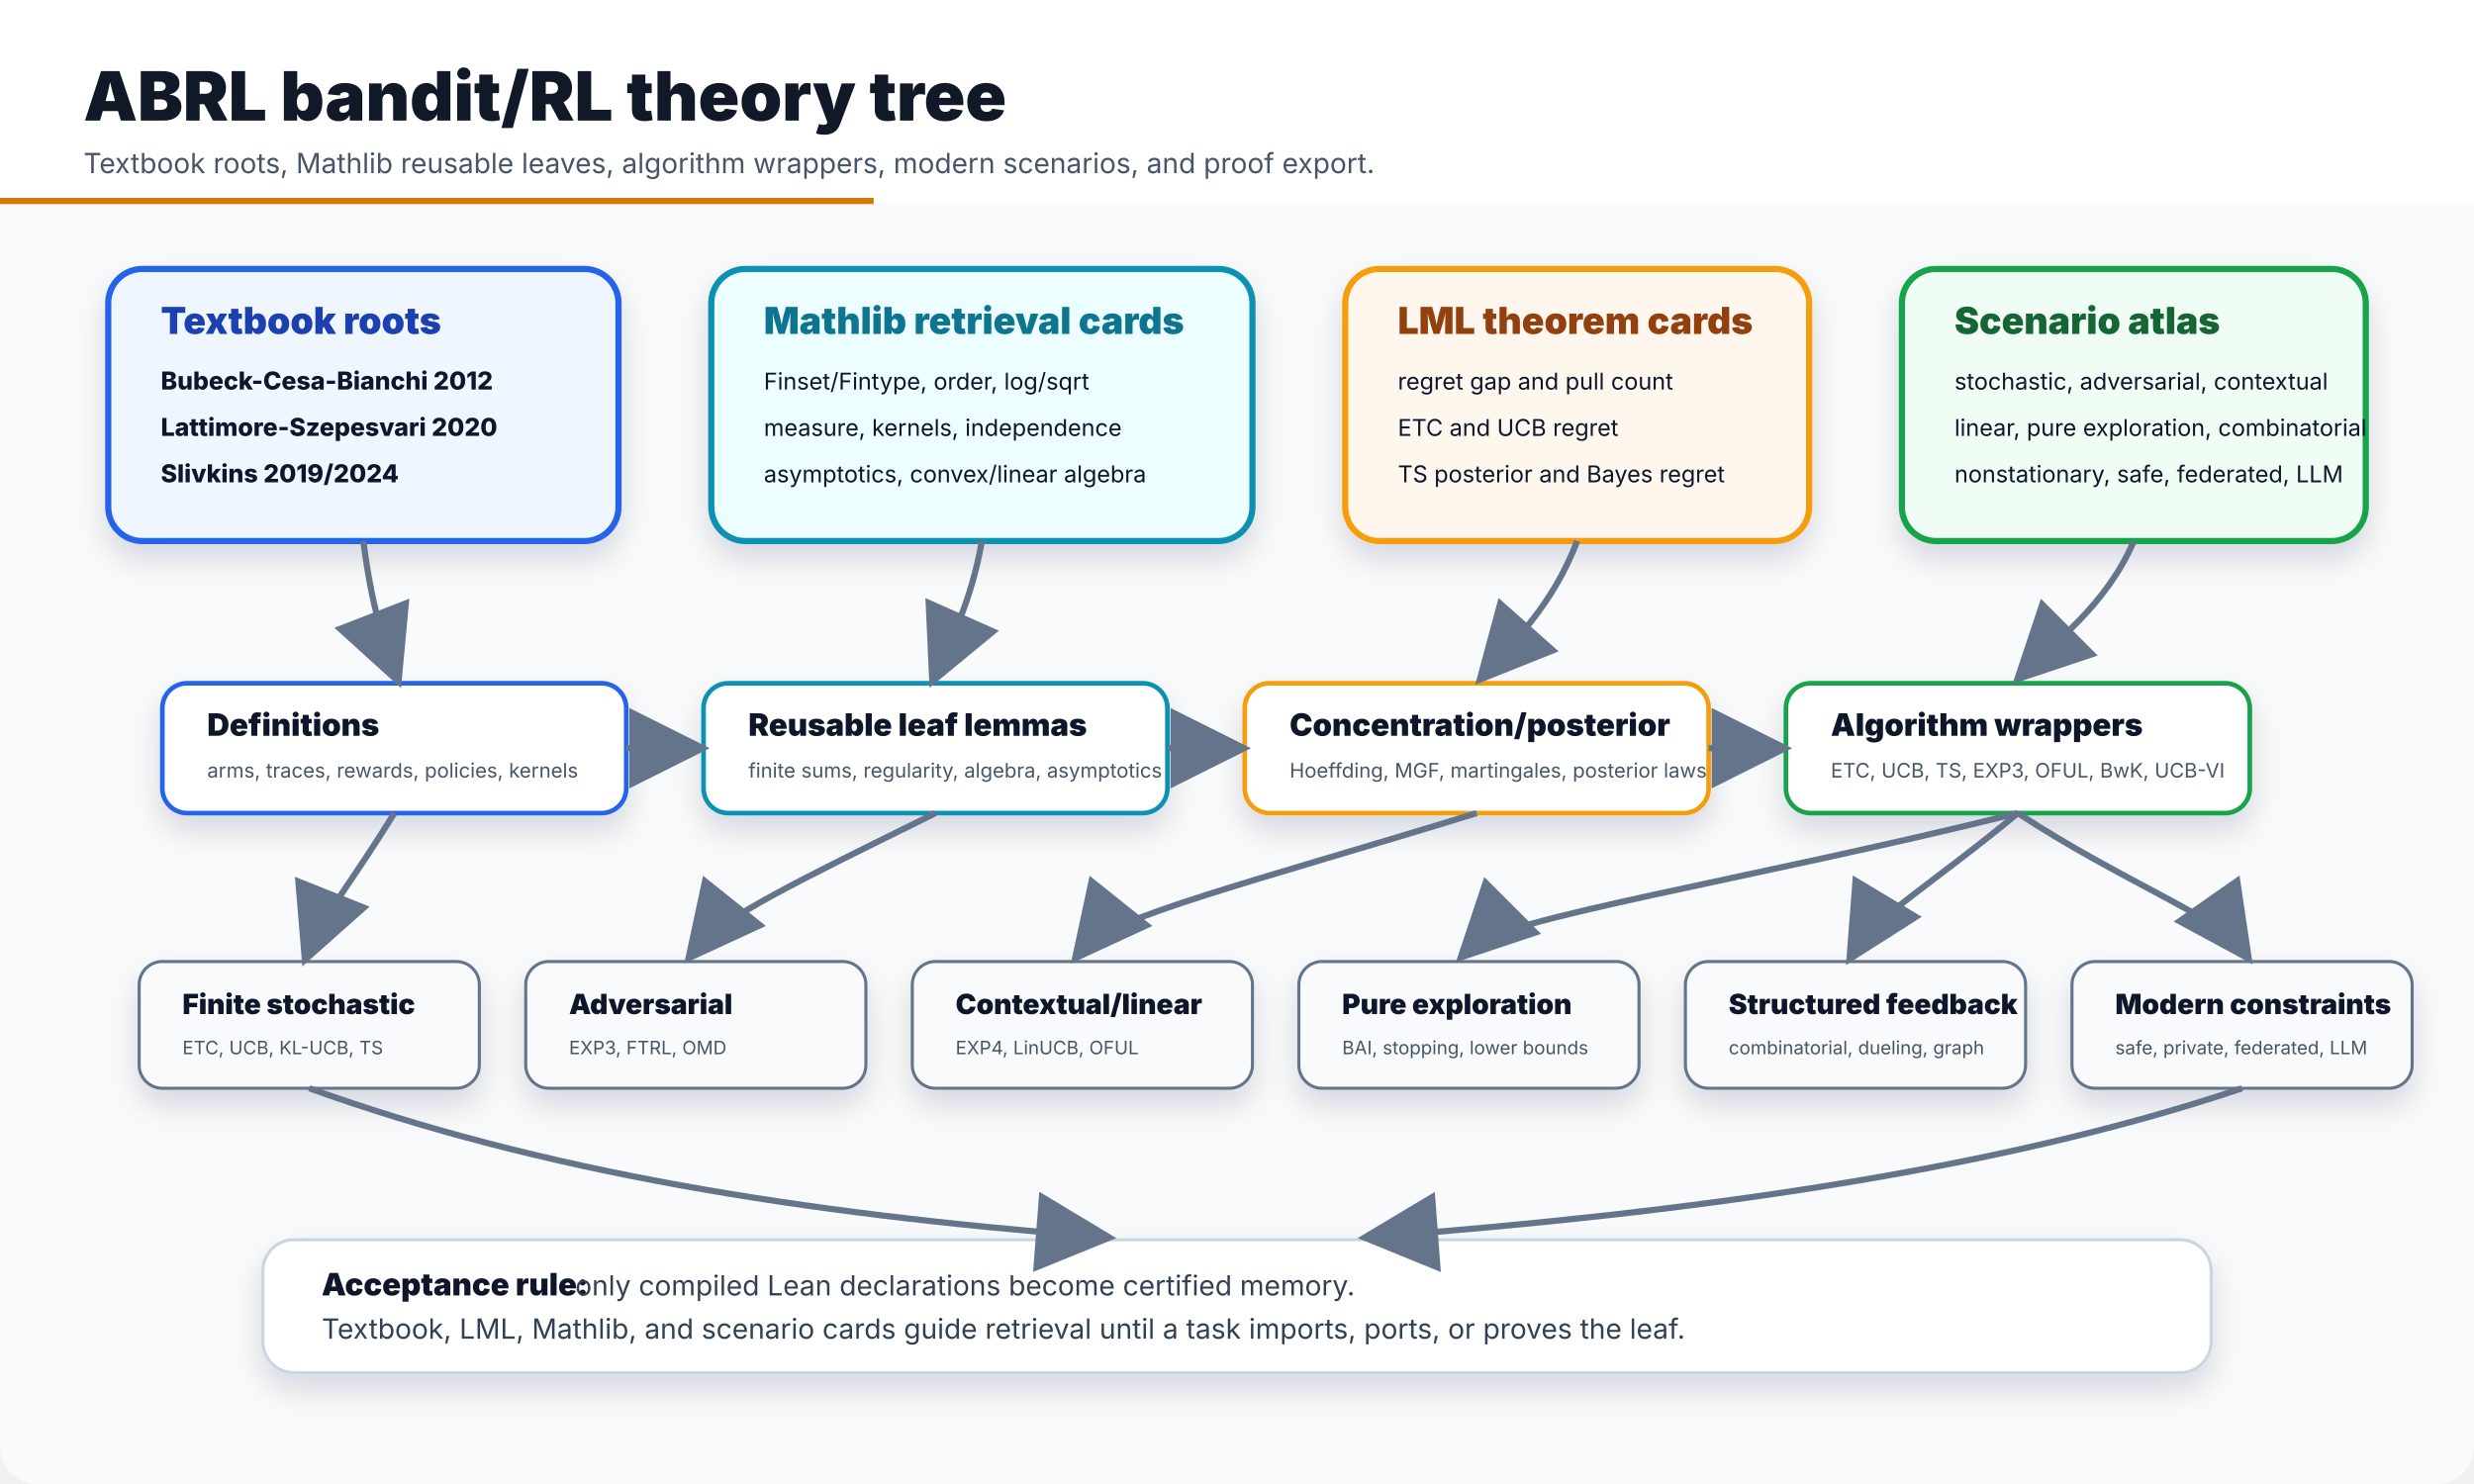
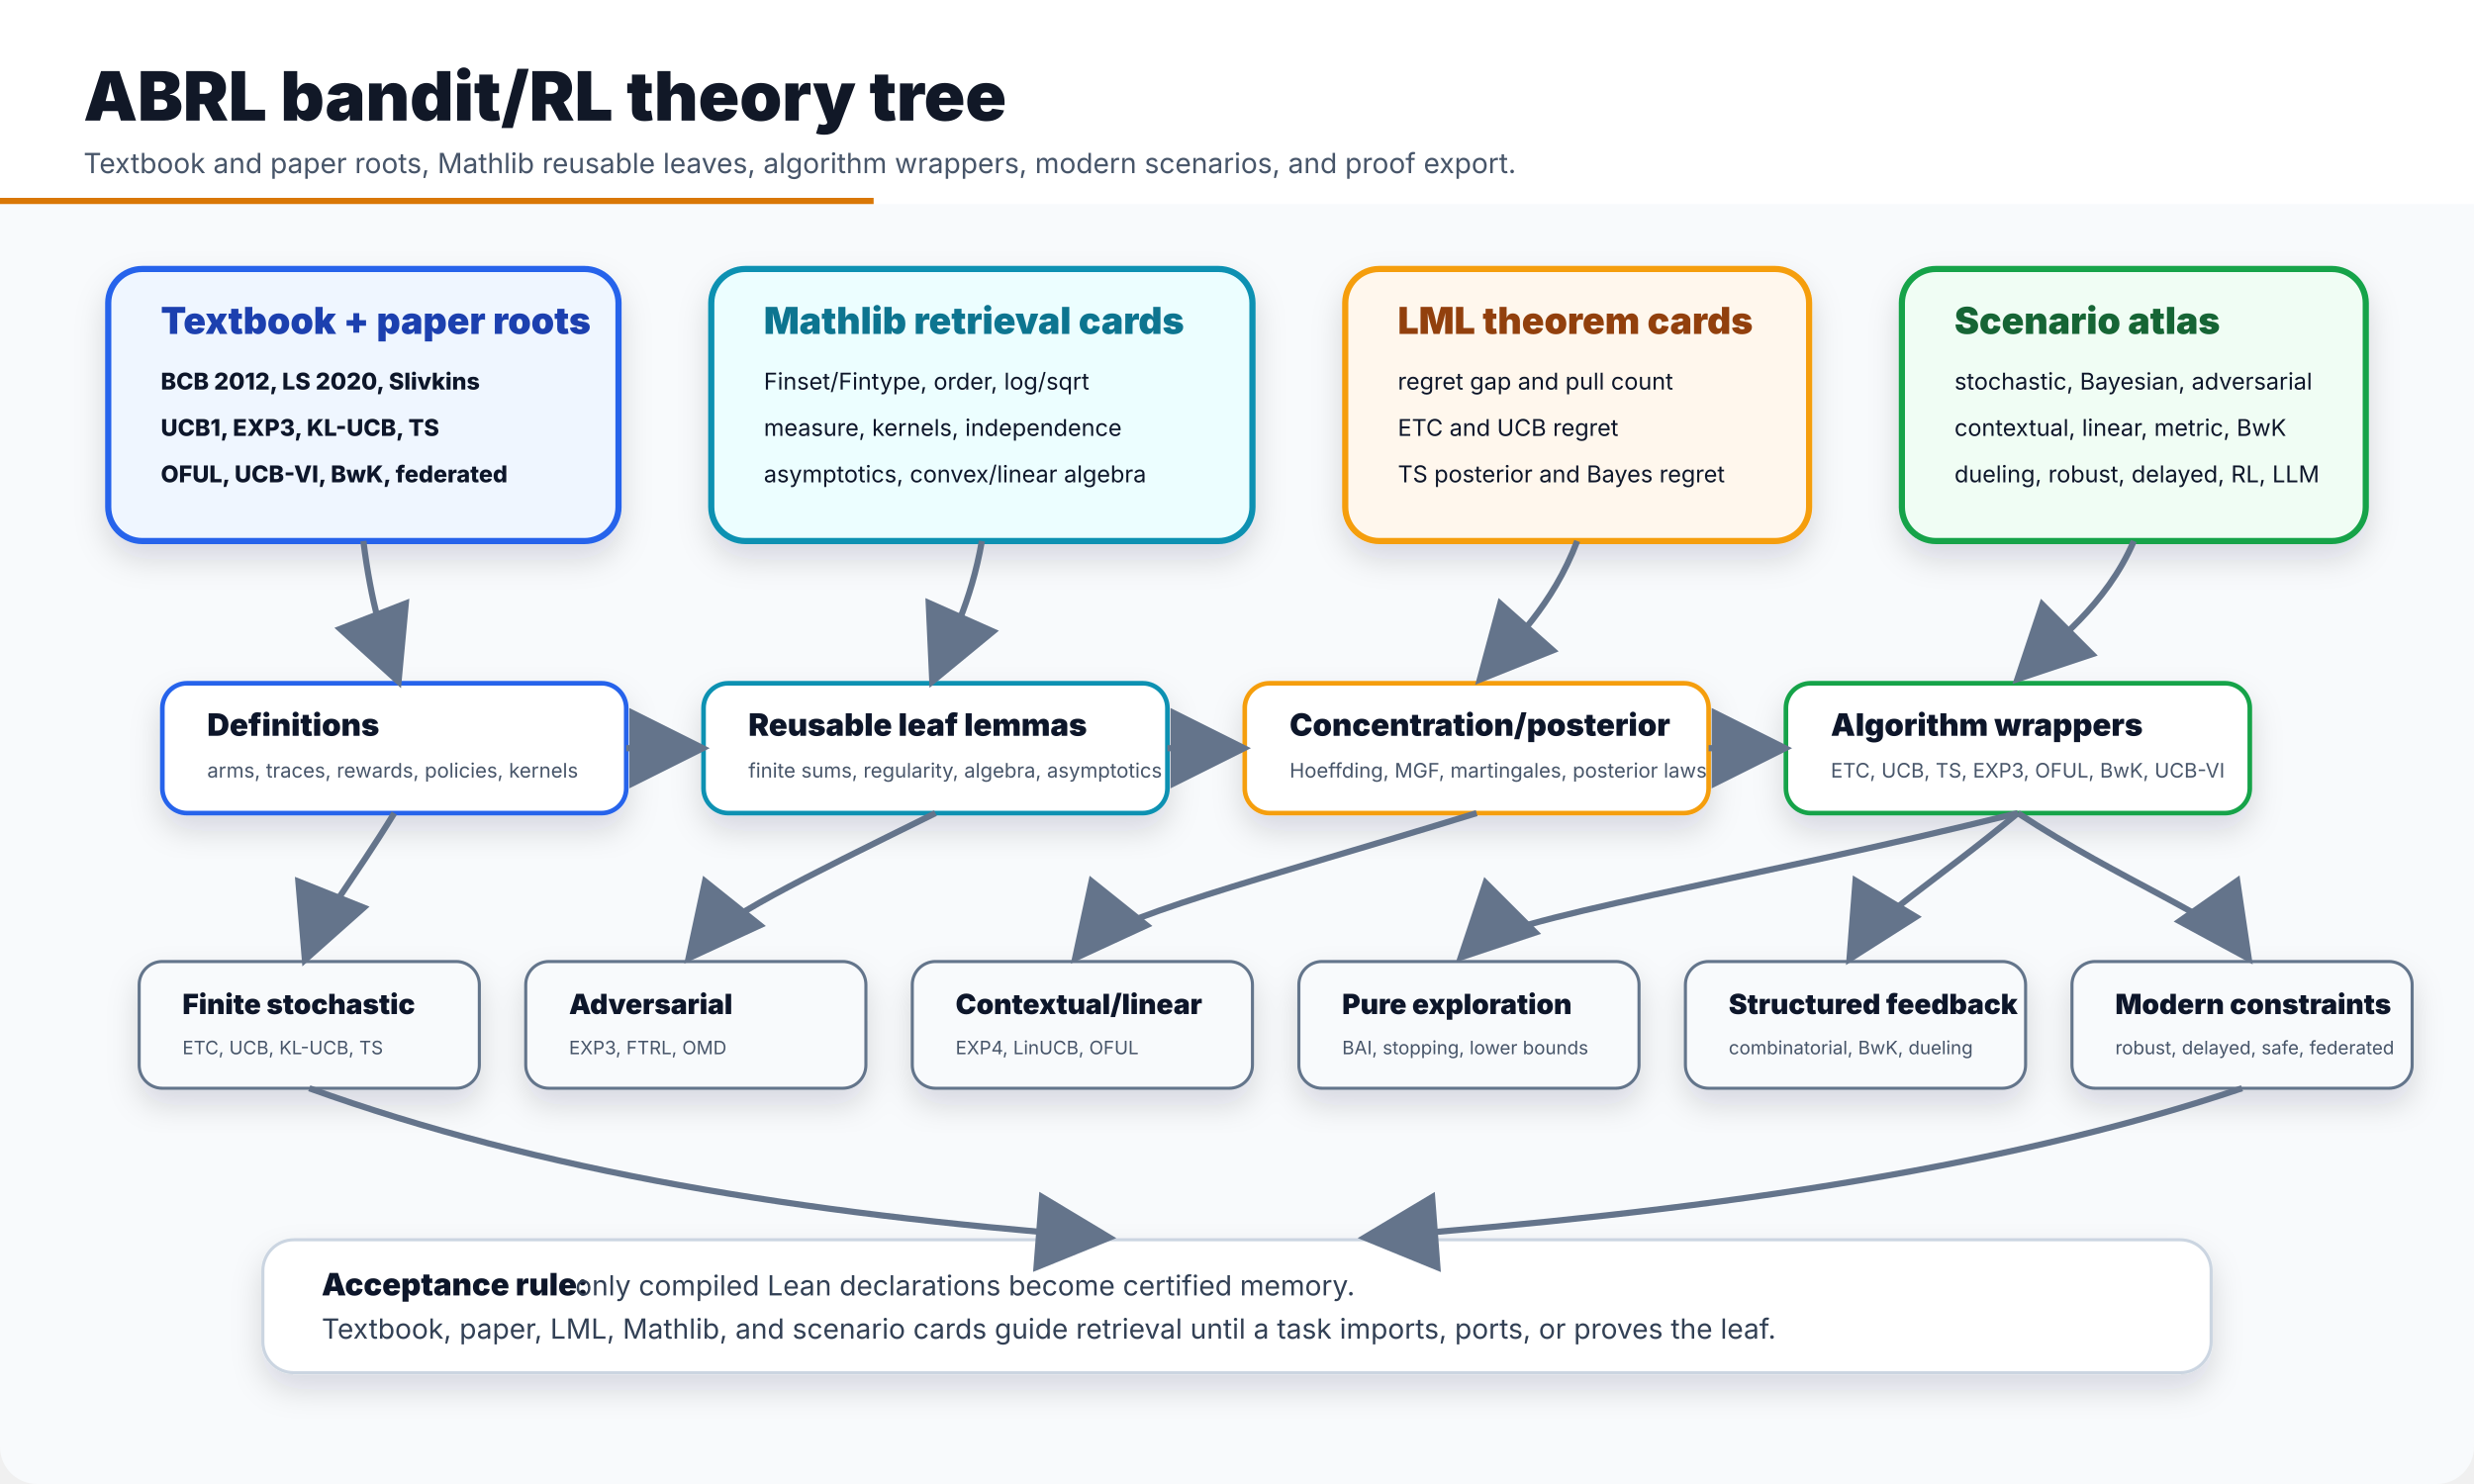
<svg xmlns="http://www.w3.org/2000/svg" width="1600" height="960" viewBox="0 0 1600 960" role="img" aria-labelledby="title desc">
  <defs>
    <filter id="shadow" x="-20%" y="-25%" width="140%" height="160%">
      <feDropShadow dx="0" dy="10" stdDeviation="10" flood-color="#0f172a" flood-opacity="0.14" />
    </filter>
    <marker id="arrow" markerWidth="13" markerHeight="13" refX="10" refY="6.5" orient="auto">
      <path d="M 0 0 L 13 6.5 L 0 13 z" fill="#64748b" />
    </marker>
  </defs>
  <rect width="1600" height="960" rx="24" fill="#f8fafc" />
  <rect x="0" y="0" width="1600" height="132" fill="#ffffff" />
  <text x="54" y="78" font-family="Inter, ui-sans-serif, system-ui, sans-serif" font-size="44" font-weight="900" fill="#111827">ABRL bandit/RL theory tree</text>
  <path d="M 0 130 L 565 130" stroke="#d97706" stroke-width="4" />
-   <text x="54" y="112" font-family="Inter, ui-sans-serif, system-ui, sans-serif" font-size="18" fill="#475569">Textbook roots, Mathlib reusable leaves, algorithm wrappers, modern scenarios, and proof export.</text>
+   <text x="54" y="112" font-family="Inter, ui-sans-serif, system-ui, sans-serif" font-size="18" fill="#475569">Textbook and paper roots, Mathlib reusable leaves, algorithm wrappers, modern scenarios, and proof export.</text>
  <g font-family="Inter, ui-sans-serif, system-ui, sans-serif" filter="url(#shadow)">
    <rect x="70" y="174" width="330" height="176" rx="22" fill="#eff6ff" stroke="#2563eb" stroke-width="4" />
-     <text x="104" y="216" font-size="24" font-weight="900" fill="#1e40af">Textbook roots</text>
-     <text x="104" y="252" font-size="16" font-weight="800" fill="#0f172a">Bubeck-Cesa-Bianchi 2012</text>
-     <text x="104" y="282" font-size="16" font-weight="800" fill="#0f172a">Lattimore-Szepesvari 2020</text>
-     <text x="104" y="312" font-size="16" font-weight="800" fill="#0f172a">Slivkins 2019/2024</text>
+     <text x="104" y="216" font-size="24" font-weight="900" fill="#1e40af">Textbook + paper roots</text>
+     <text x="104" y="252" font-size="15" font-weight="800" fill="#0f172a">BCB 2012, LS 2020, Slivkins</text>
+     <text x="104" y="282" font-size="15" font-weight="800" fill="#0f172a">UCB1, EXP3, KL-UCB, TS</text>
+     <text x="104" y="312" font-size="15" font-weight="800" fill="#0f172a">OFUL, UCB-VI, BwK, federated</text>
    <rect x="460" y="174" width="350" height="176" rx="22" fill="#ecfeff" stroke="#0891b2" stroke-width="4" />
    <text x="494" y="216" font-size="24" font-weight="900" fill="#0e7490">Mathlib retrieval cards</text>
    <text x="494" y="252" font-size="15" fill="#0f172a">Finset/Fintype, order, log/sqrt</text>
    <text x="494" y="282" font-size="15" fill="#0f172a">measure, kernels, independence</text>
    <text x="494" y="312" font-size="15" fill="#0f172a">asymptotics, convex/linear algebra</text>
    <rect x="870" y="174" width="300" height="176" rx="22" fill="#fff7ed" stroke="#f59e0b" stroke-width="4" />
    <text x="904" y="216" font-size="24" font-weight="900" fill="#92400e">LML theorem cards</text>
    <text x="904" y="252" font-size="15" fill="#0f172a">regret gap and pull count</text>
    <text x="904" y="282" font-size="15" fill="#0f172a">ETC and UCB regret</text>
    <text x="904" y="312" font-size="15" fill="#0f172a">TS posterior and Bayes regret</text>
    <rect x="1230" y="174" width="300" height="176" rx="22" fill="#f0fdf4" stroke="#16a34a" stroke-width="4" />
    <text x="1264" y="216" font-size="24" font-weight="900" fill="#166534">Scenario atlas</text>
-     <text x="1264" y="252" font-size="15" fill="#0f172a">stochastic, adversarial, contextual</text>
-     <text x="1264" y="282" font-size="15" fill="#0f172a">linear, pure exploration, combinatorial</text>
-     <text x="1264" y="312" font-size="15" fill="#0f172a">nonstationary, safe, federated, LLM</text>
+     <text x="1264" y="252" font-size="15" fill="#0f172a">stochastic, Bayesian, adversarial</text>
+     <text x="1264" y="282" font-size="15" fill="#0f172a">contextual, linear, metric, BwK</text>
+     <text x="1264" y="312" font-size="15" fill="#0f172a">dueling, robust, delayed, RL, LLM</text>
  </g>
  <g font-family="Inter, ui-sans-serif, system-ui, sans-serif" filter="url(#shadow)">
    <rect x="105" y="442" width="300" height="84" rx="16" fill="#ffffff" stroke="#2563eb" stroke-width="3" />
    <text x="134" y="476" font-size="20" font-weight="900" fill="#0f172a">Definitions</text>
    <text x="134" y="503" font-size="13" fill="#475569">arms, traces, rewards, policies, kernels</text>
    <rect x="455" y="442" width="300" height="84" rx="16" fill="#ffffff" stroke="#0891b2" stroke-width="3" />
    <text x="484" y="476" font-size="20" font-weight="900" fill="#0f172a">Reusable leaf lemmas</text>
    <text x="484" y="503" font-size="13" fill="#475569">finite sums, regularity, algebra, asymptotics</text>
    <rect x="805" y="442" width="300" height="84" rx="16" fill="#ffffff" stroke="#f59e0b" stroke-width="3" />
    <text x="834" y="476" font-size="20" font-weight="900" fill="#0f172a">Concentration/posterior</text>
    <text x="834" y="503" font-size="13" fill="#475569">Hoeffding, MGF, martingales, posterior laws</text>
    <rect x="1155" y="442" width="300" height="84" rx="16" fill="#ffffff" stroke="#16a34a" stroke-width="3" />
    <text x="1184" y="476" font-size="20" font-weight="900" fill="#0f172a">Algorithm wrappers</text>
    <text x="1184" y="503" font-size="13" fill="#475569">ETC, UCB, TS, EXP3, OFUL, BwK, UCB-VI</text>
  </g>
  <g font-family="Inter, ui-sans-serif, system-ui, sans-serif" filter="url(#shadow)">
    <rect x="90" y="622" width="220" height="82" rx="15" fill="#f8fafc" stroke="#64748b" stroke-width="2" />
    <text x="118" y="656" font-size="18" font-weight="900" fill="#0f172a">Finite stochastic</text>
    <text x="118" y="682" font-size="12" fill="#475569">ETC, UCB, KL-UCB, TS</text>
    <rect x="340" y="622" width="220" height="82" rx="15" fill="#f8fafc" stroke="#64748b" stroke-width="2" />
    <text x="368" y="656" font-size="18" font-weight="900" fill="#0f172a">Adversarial</text>
    <text x="368" y="682" font-size="12" fill="#475569">EXP3, FTRL, OMD</text>
    <rect x="590" y="622" width="220" height="82" rx="15" fill="#f8fafc" stroke="#64748b" stroke-width="2" />
    <text x="618" y="656" font-size="18" font-weight="900" fill="#0f172a">Contextual/linear</text>
    <text x="618" y="682" font-size="12" fill="#475569">EXP4, LinUCB, OFUL</text>
    <rect x="840" y="622" width="220" height="82" rx="15" fill="#f8fafc" stroke="#64748b" stroke-width="2" />
    <text x="868" y="656" font-size="18" font-weight="900" fill="#0f172a">Pure exploration</text>
    <text x="868" y="682" font-size="12" fill="#475569">BAI, stopping, lower bounds</text>
    <rect x="1090" y="622" width="220" height="82" rx="15" fill="#f8fafc" stroke="#64748b" stroke-width="2" />
    <text x="1118" y="656" font-size="18" font-weight="900" fill="#0f172a">Structured feedback</text>
-     <text x="1118" y="682" font-size="12" fill="#475569">combinatorial, dueling, graph</text>
+     <text x="1118" y="682" font-size="12" fill="#475569">combinatorial, BwK, dueling</text>
    <rect x="1340" y="622" width="220" height="82" rx="15" fill="#f8fafc" stroke="#64748b" stroke-width="2" />
    <text x="1368" y="656" font-size="18" font-weight="900" fill="#0f172a">Modern constraints</text>
-     <text x="1368" y="682" font-size="12" fill="#475569">safe, private, federated, LLM</text>
+     <text x="1368" y="682" font-size="12" fill="#475569">robust, delayed, safe, federated</text>
  </g>
  <g font-family="Inter, ui-sans-serif, system-ui, sans-serif" filter="url(#shadow)">
    <rect x="170" y="802" width="1260" height="86" rx="20" fill="#ffffff" stroke="#cbd5e1" stroke-width="2" />
    <text x="208" y="838" font-size="20" font-weight="900" fill="#0f172a">Acceptance rule:</text>
    <text x="372" y="838" font-size="18" fill="#334155">only compiled Lean declarations become certified memory.</text>
-     <text x="208" y="866" font-size="18" fill="#334155">Textbook, LML, Mathlib, and scenario cards guide retrieval until a task imports, ports, or proves the leaf.</text>
+     <text x="208" y="866" font-size="18" fill="#334155">Textbook, paper, LML, Mathlib, and scenario cards guide retrieval until a task imports, ports, or proves the leaf.</text>
  </g>
  <g stroke="#64748b" stroke-width="4" fill="none" marker-end="url(#arrow)">
    <path d="M 235 350 C 240 390, 248 416, 255 434" />
    <path d="M 635 350 C 628 390, 614 416, 606 434" />
    <path d="M 1020 350 C 1004 392, 978 416, 962 434" />
    <path d="M 1380 350 C 1362 392, 1328 416, 1310 434" />
    <path d="M 405 484 L 447 484" />
    <path d="M 755 484 L 797 484" />
    <path d="M 1105 484 L 1147 484" />
    <path d="M 255 526 C 228 570, 208 594, 200 614" />
    <path d="M 605 526 C 516 570, 466 594, 450 614" />
    <path d="M 955 526 C 812 570, 716 594, 700 614" />
    <path d="M 1305 526 C 1128 570, 970 594, 950 614" />
    <path d="M 1305 526 C 1252 570, 1212 594, 1200 614" />
    <path d="M 1305 526 C 1372 570, 1436 594, 1450 614" />
    <path d="M 200 704 C 350 758, 518 785, 710 800" />
    <path d="M 1450 704 C 1290 758, 1088 785, 890 800" />
  </g>
</svg>
